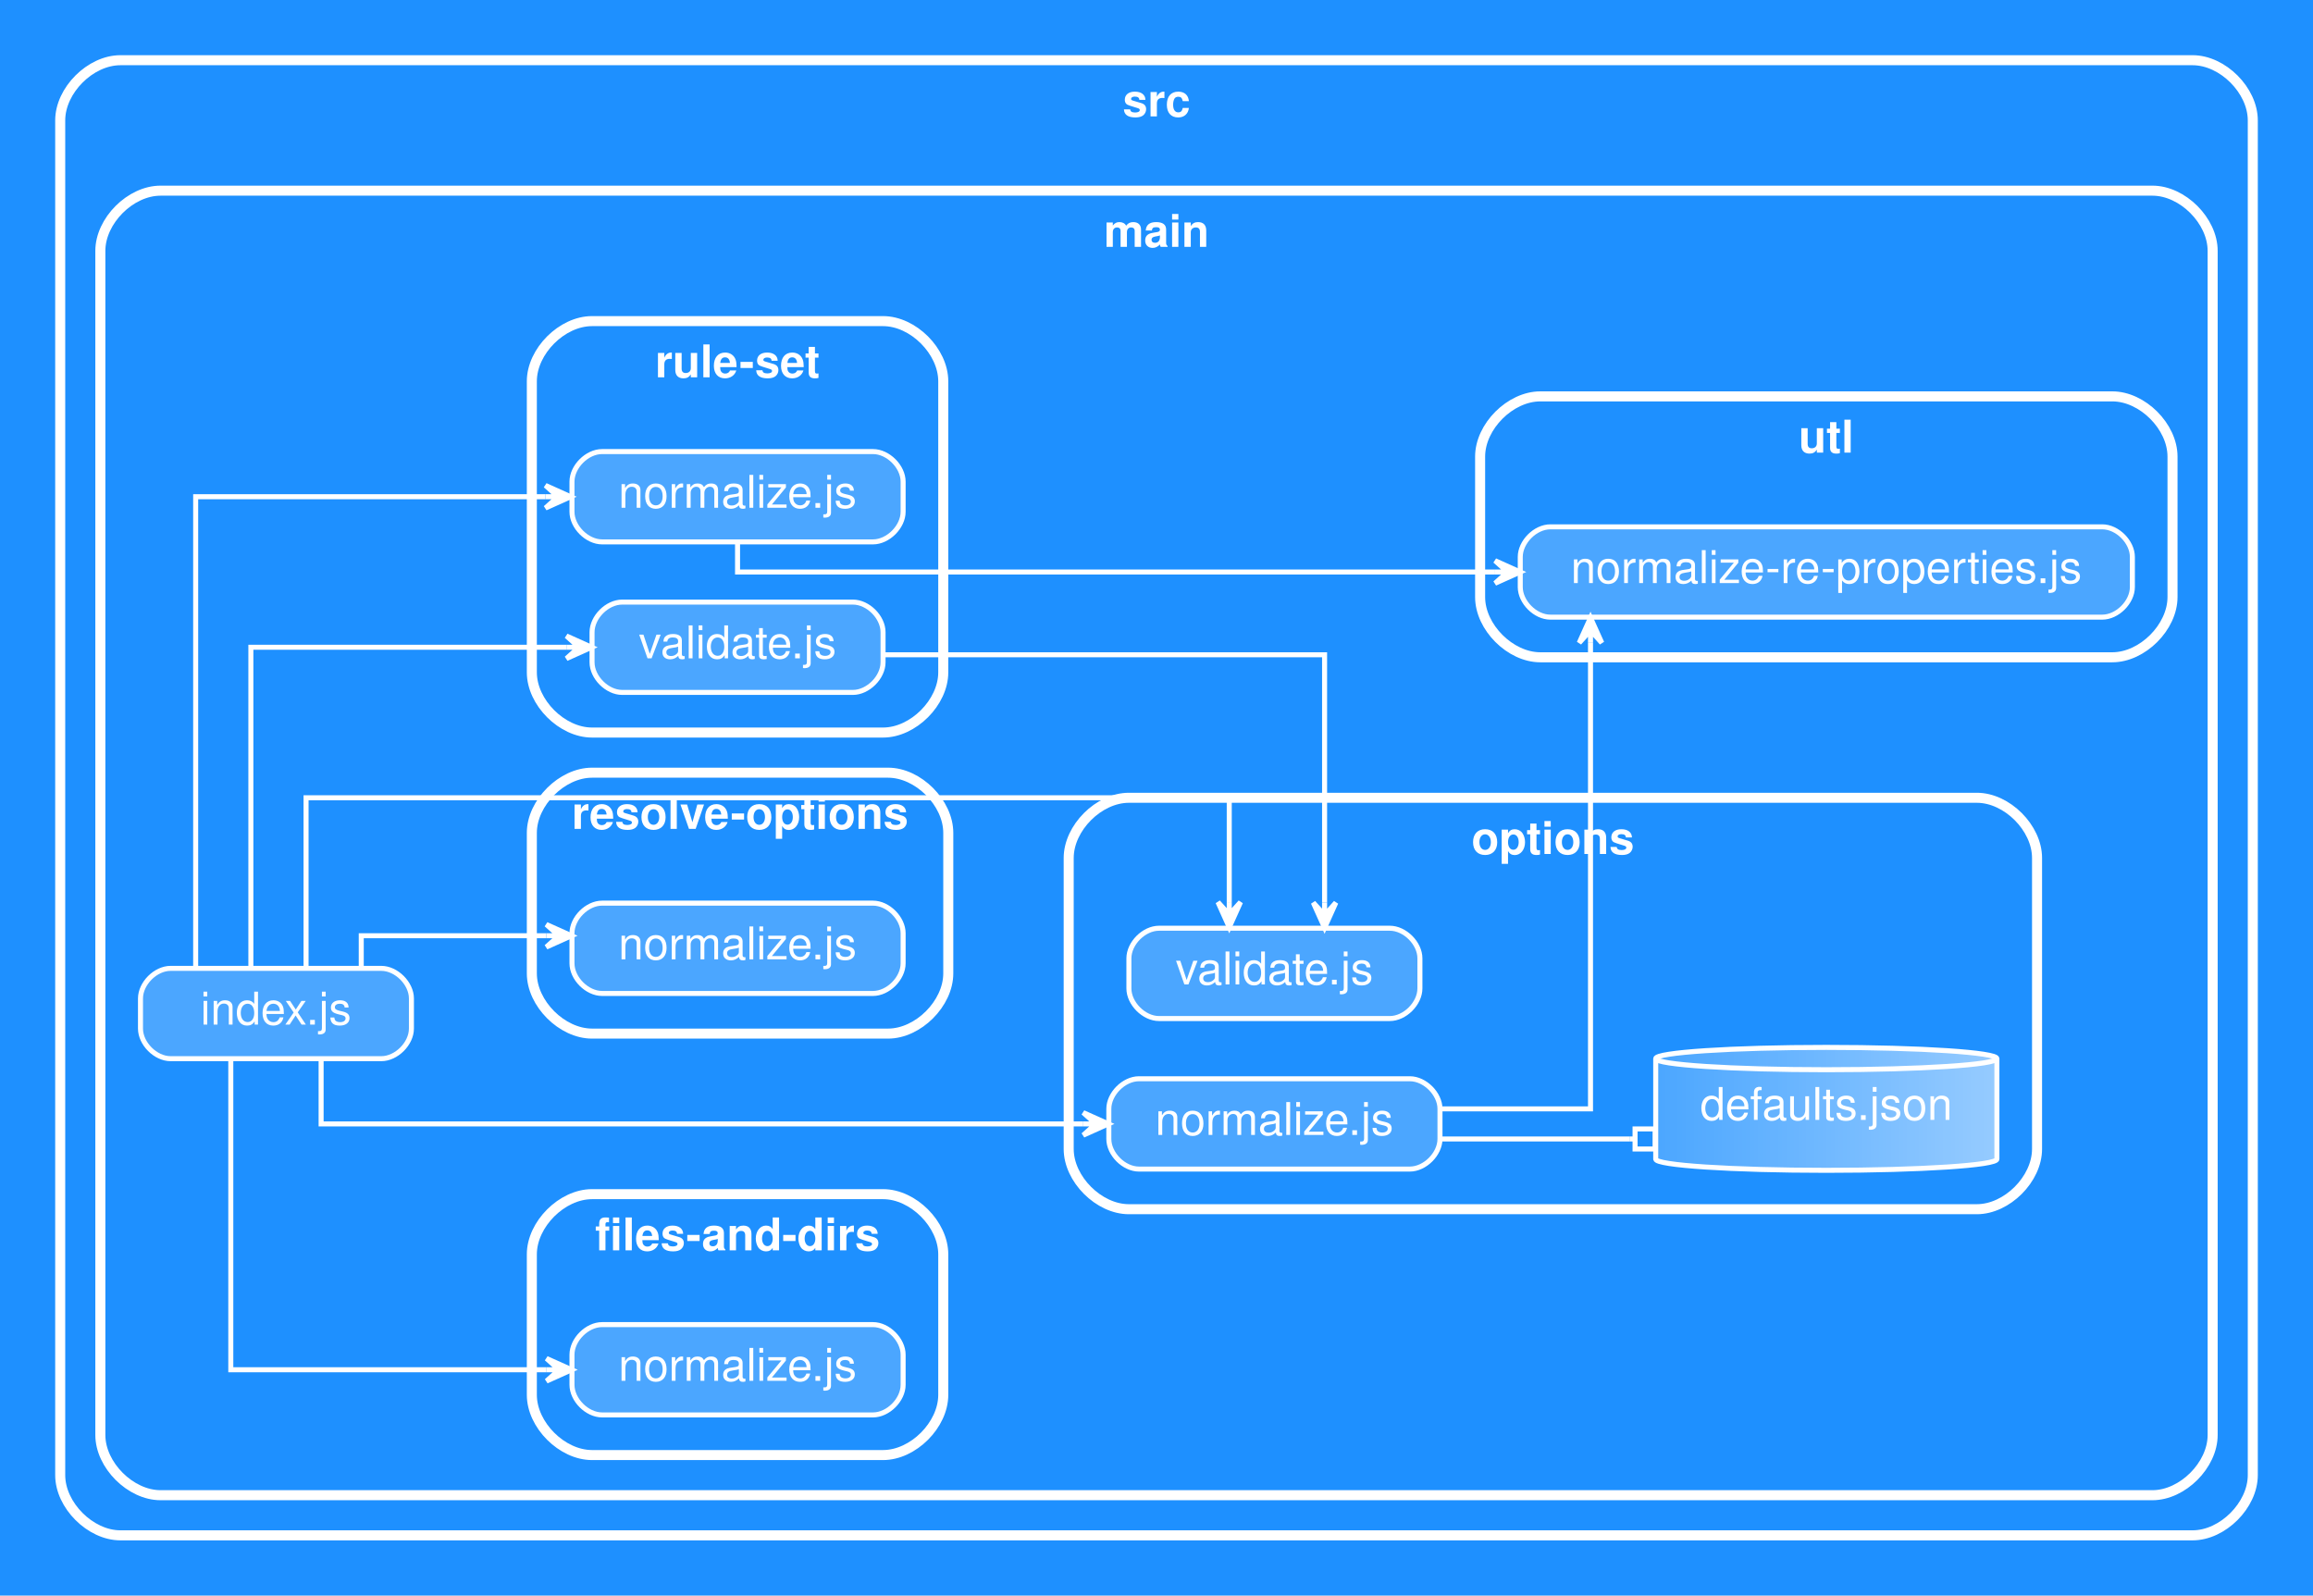
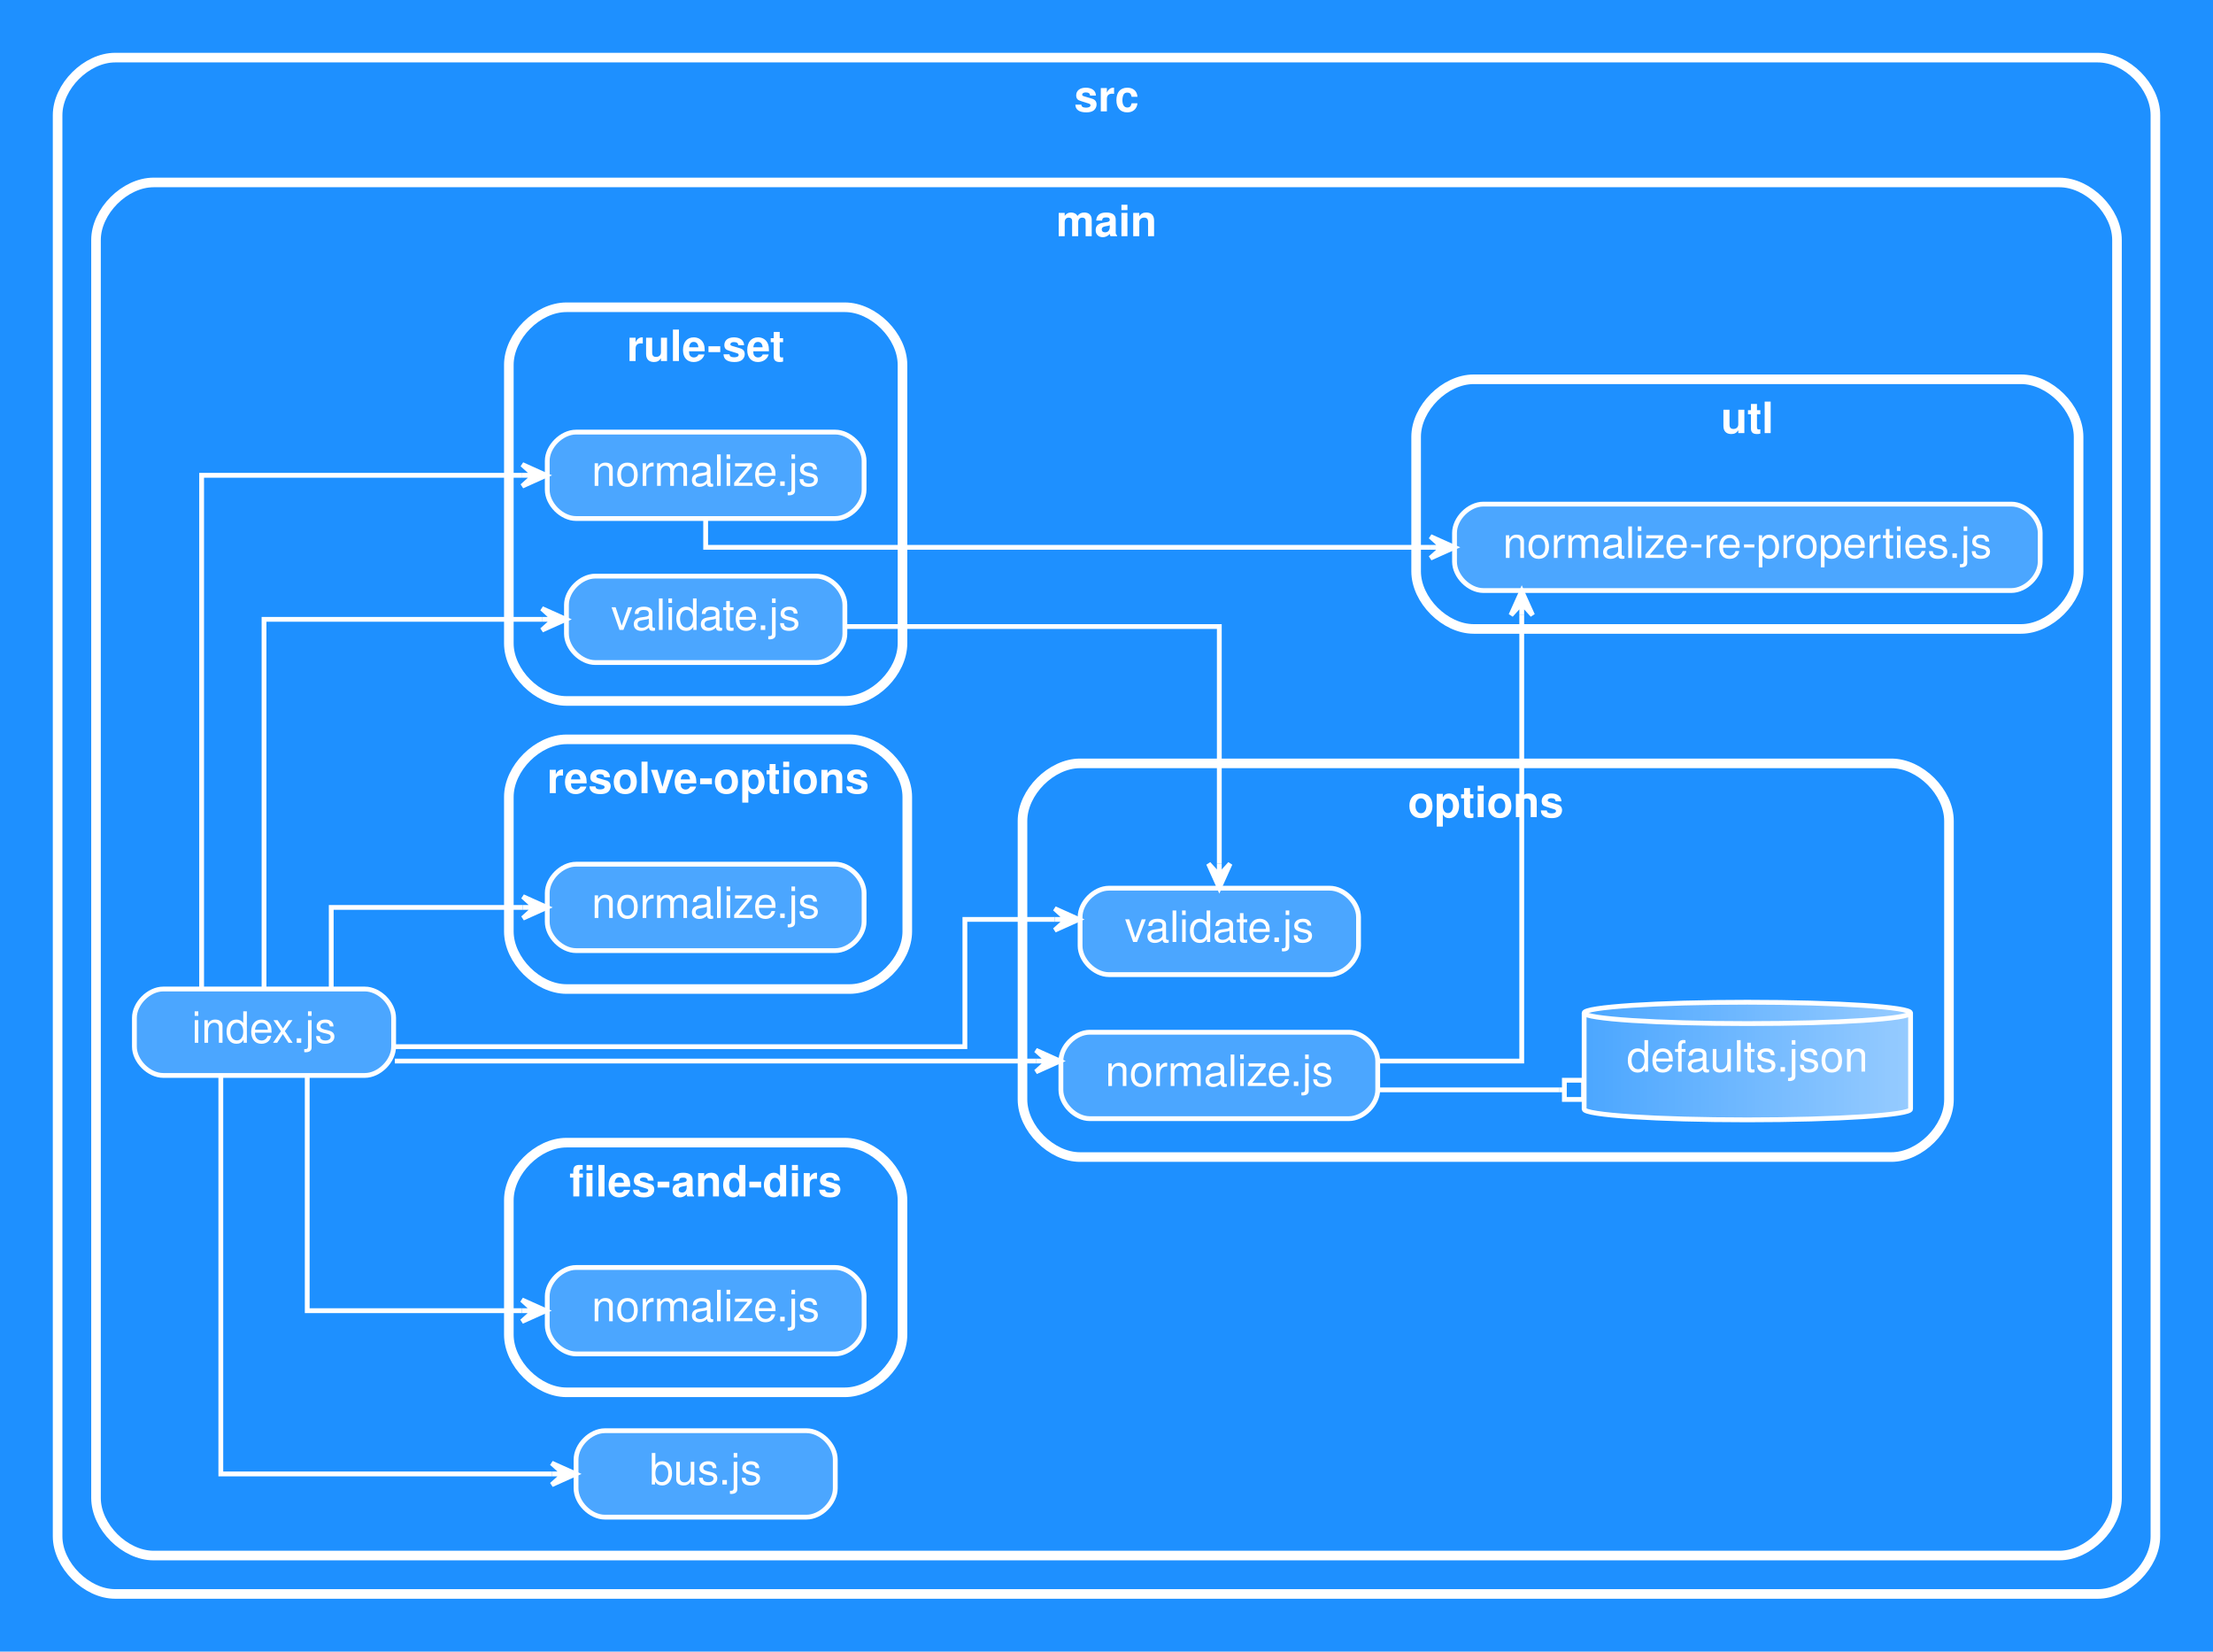
- <svg xmlns="http://www.w3.org/2000/svg" xmlns:xlink="http://www.w3.org/1999/xlink" width="461pt" height="318pt" viewBox="0.00 0.00 461.00 318.00">
-   <g id="graph0" class="graph" transform="scale(1 1) rotate(0) translate(4 314)">
-     <polygon fill="dodgerblue" stroke="transparent" points="-4,4 -4,-314 457,-314 457,4 -4,4" />
+ <svg xmlns="http://www.w3.org/2000/svg" xmlns:xlink="http://www.w3.org/1999/xlink" width="461pt" height="344pt" viewBox="0.00 0.00 461.00 344.00">
+   <g id="graph0" class="graph" transform="scale(1 1) rotate(0) translate(4 340)">
+     <polygon fill="dodgerblue" stroke="transparent" points="-4,4 -4,-340 457,-340 457,4 -4,4" />
    <g id="clust1" class="cluster">
-       <path fill="transparent" stroke="white" stroke-width="2" d="M20,-8C20,-8 433,-8 433,-8 439,-8 445,-14 445,-20 445,-20 445,-290 445,-290 445,-296 439,-302 433,-302 433,-302 20,-302 20,-302 14,-302 8,-296 8,-290 8,-290 8,-20 8,-20 8,-14 14,-8 20,-8" />
-       <text text-anchor="middle" x="226.5" y="-290.8" font-family="Helvetica,sans-Serif" font-weight="bold" font-size="9.00" fill="white">src</text>
+       <path fill="transparent" stroke="white" stroke-width="2" d="M20,-8C20,-8 433,-8 433,-8 439,-8 445,-14 445,-20 445,-20 445,-316 445,-316 445,-322 439,-328 433,-328 433,-328 20,-328 20,-328 14,-328 8,-322 8,-316 8,-316 8,-20 8,-20 8,-14 14,-8 20,-8" />
+       <text text-anchor="middle" x="226.5" y="-316.8" font-family="Helvetica,sans-Serif" font-weight="bold" font-size="9.00" fill="white">src</text>
    </g>
    <g id="clust2" class="cluster">
-       <path fill="transparent" stroke="white" stroke-width="2" d="M28,-16C28,-16 425,-16 425,-16 431,-16 437,-22 437,-28 437,-28 437,-264 437,-264 437,-270 431,-276 425,-276 425,-276 28,-276 28,-276 22,-276 16,-270 16,-264 16,-264 16,-28 16,-28 16,-22 22,-16 28,-16" />
-       <text text-anchor="middle" x="226.5" y="-264.8" font-family="Helvetica,sans-Serif" font-weight="bold" font-size="9.00" fill="white">main</text>
+       <path fill="transparent" stroke="white" stroke-width="2" d="M28,-16C28,-16 425,-16 425,-16 431,-16 437,-22 437,-28 437,-28 437,-290 437,-290 437,-296 431,-302 425,-302 425,-302 28,-302 28,-302 22,-302 16,-296 16,-290 16,-290 16,-28 16,-28 16,-22 22,-16 28,-16" />
+       <text text-anchor="middle" x="226.5" y="-290.8" font-family="Helvetica,sans-Serif" font-weight="bold" font-size="9.00" fill="white">main</text>
    </g>
    <g id="clust3" class="cluster">
-       <path fill="transparent" stroke="white" stroke-width="2" d="M114,-24C114,-24 172,-24 172,-24 178,-24 184,-30 184,-36 184,-36 184,-64 184,-64 184,-70 178,-76 172,-76 172,-76 114,-76 114,-76 108,-76 102,-70 102,-64 102,-64 102,-36 102,-36 102,-30 108,-24 114,-24" />
-       <text text-anchor="middle" x="143" y="-64.8" font-family="Helvetica,sans-Serif" font-weight="bold" font-size="9.00" fill="white">files-and-dirs</text>
+       <path fill="transparent" stroke="white" stroke-width="2" d="M114,-50C114,-50 172,-50 172,-50 178,-50 184,-56 184,-62 184,-62 184,-90 184,-90 184,-96 178,-102 172,-102 172,-102 114,-102 114,-102 108,-102 102,-96 102,-90 102,-90 102,-62 102,-62 102,-56 108,-50 114,-50" />
+       <text text-anchor="middle" x="143" y="-90.8" font-family="Helvetica,sans-Serif" font-weight="bold" font-size="9.00" fill="white">files-and-dirs</text>
    </g>
    <g id="clust4" class="cluster">
-       <path fill="transparent" stroke="white" stroke-width="2" d="M221,-73C221,-73 390,-73 390,-73 396,-73 402,-79 402,-85 402,-85 402,-143 402,-143 402,-149 396,-155 390,-155 390,-155 221,-155 221,-155 215,-155 209,-149 209,-143 209,-143 209,-85 209,-85 209,-79 215,-73 221,-73" />
-       <text text-anchor="middle" x="305.5" y="-143.8" font-family="Helvetica,sans-Serif" font-weight="bold" font-size="9.00" fill="white">options</text>
+       <path fill="transparent" stroke="white" stroke-width="2" d="M221,-99C221,-99 390,-99 390,-99 396,-99 402,-105 402,-111 402,-111 402,-169 402,-169 402,-175 396,-181 390,-181 390,-181 221,-181 221,-181 215,-181 209,-175 209,-169 209,-169 209,-111 209,-111 209,-105 215,-99 221,-99" />
+       <text text-anchor="middle" x="305.5" y="-169.8" font-family="Helvetica,sans-Serif" font-weight="bold" font-size="9.00" fill="white">options</text>
    </g>
    <g id="clust5" class="cluster">
-       <path fill="transparent" stroke="white" stroke-width="2" d="M114,-108C114,-108 173,-108 173,-108 179,-108 185,-114 185,-120 185,-120 185,-148 185,-148 185,-154 179,-160 173,-160 173,-160 114,-160 114,-160 108,-160 102,-154 102,-148 102,-148 102,-120 102,-120 102,-114 108,-108 114,-108" />
-       <text text-anchor="middle" x="143.5" y="-148.8" font-family="Helvetica,sans-Serif" font-weight="bold" font-size="9.00" fill="white">resolve-options</text>
+       <path fill="transparent" stroke="white" stroke-width="2" d="M114,-134C114,-134 173,-134 173,-134 179,-134 185,-140 185,-146 185,-146 185,-174 185,-174 185,-180 179,-186 173,-186 173,-186 114,-186 114,-186 108,-186 102,-180 102,-174 102,-174 102,-146 102,-146 102,-140 108,-134 114,-134" />
+       <text text-anchor="middle" x="143.5" y="-174.8" font-family="Helvetica,sans-Serif" font-weight="bold" font-size="9.00" fill="white">resolve-options</text>
    </g>
    <g id="clust6" class="cluster">
-       <path fill="transparent" stroke="white" stroke-width="2" d="M114,-168C114,-168 172,-168 172,-168 178,-168 184,-174 184,-180 184,-180 184,-238 184,-238 184,-244 178,-250 172,-250 172,-250 114,-250 114,-250 108,-250 102,-244 102,-238 102,-238 102,-180 102,-180 102,-174 108,-168 114,-168" />
-       <text text-anchor="middle" x="143" y="-238.8" font-family="Helvetica,sans-Serif" font-weight="bold" font-size="9.00" fill="white">rule-set</text>
+       <path fill="transparent" stroke="white" stroke-width="2" d="M114,-194C114,-194 172,-194 172,-194 178,-194 184,-200 184,-206 184,-206 184,-264 184,-264 184,-270 178,-276 172,-276 172,-276 114,-276 114,-276 108,-276 102,-270 102,-264 102,-264 102,-206 102,-206 102,-200 108,-194 114,-194" />
+       <text text-anchor="middle" x="143" y="-264.8" font-family="Helvetica,sans-Serif" font-weight="bold" font-size="9.00" fill="white">rule-set</text>
    </g>
    <g id="clust7" class="cluster">
-       <path fill="transparent" stroke="white" stroke-width="2" d="M303,-183C303,-183 417,-183 417,-183 423,-183 429,-189 429,-195 429,-195 429,-223 429,-223 429,-229 423,-235 417,-235 417,-235 303,-235 303,-235 297,-235 291,-229 291,-223 291,-223 291,-195 291,-195 291,-189 297,-183 303,-183" />
-       <text text-anchor="middle" x="360" y="-223.8" font-family="Helvetica,sans-Serif" font-weight="bold" font-size="9.00" fill="white">utl</text>
+       <path fill="transparent" stroke="white" stroke-width="2" d="M303,-209C303,-209 417,-209 417,-209 423,-209 429,-215 429,-221 429,-221 429,-249 429,-249 429,-255 423,-261 417,-261 417,-261 303,-261 303,-261 297,-261 291,-255 291,-249 291,-249 291,-221 291,-221 291,-215 297,-209 303,-209" />
+       <text text-anchor="middle" x="360" y="-249.8" font-family="Helvetica,sans-Serif" font-weight="bold" font-size="9.00" fill="white">utl</text>
    </g>
    <g id="node1" class="node">
      <g id="a_node1">
-         <a xlink:href="src/main/files-and-dirs/normalize.js" xlink:title="normalize.js">
-           <path fill="#ffffff" fill-opacity="0.2" stroke="white" d="M170,-50C170,-50 116,-50 116,-50 113,-50 110,-47 110,-44 110,-44 110,-38 110,-38 110,-35 113,-32 116,-32 116,-32 170,-32 170,-32 173,-32 176,-35 176,-38 176,-38 176,-44 176,-44 176,-47 173,-50 170,-50" />
-           <text text-anchor="middle" x="143" y="-38.8" font-family="Helvetica,sans-Serif" font-size="9.00" fill="white">normalize.js</text>
+         <a xlink:href="src/main/bus.js" xlink:title="bus.js">
+           <path fill="#ffffff" fill-opacity="0.2" stroke="white" d="M164,-42C164,-42 122,-42 122,-42 119,-42 116,-39 116,-36 116,-36 116,-30 116,-30 116,-27 119,-24 122,-24 122,-24 164,-24 164,-24 167,-24 170,-27 170,-30 170,-30 170,-36 170,-36 170,-39 167,-42 164,-42" />
+           <text text-anchor="middle" x="143" y="-30.8" font-family="Helvetica,sans-Serif" font-size="9.00" fill="white">bus.js</text>
        </a>
      </g>
    </g>
    <g id="node2" class="node">
      <g id="a_node2">
+         <a xlink:href="src/main/files-and-dirs/normalize.js" xlink:title="normalize.js">
+           <path fill="#ffffff" fill-opacity="0.2" stroke="white" d="M170,-76C170,-76 116,-76 116,-76 113,-76 110,-73 110,-70 110,-70 110,-64 110,-64 110,-61 113,-58 116,-58 116,-58 170,-58 170,-58 173,-58 176,-61 176,-64 176,-64 176,-70 176,-70 176,-73 173,-76 170,-76" />
+           <text text-anchor="middle" x="143" y="-64.8" font-family="Helvetica,sans-Serif" font-size="9.00" fill="white">normalize.js</text>
+         </a>
+       </g>
+     </g>
+     <g id="node3" class="node">
+       <g id="a_node3">
        <a xlink:href="src/main/index.js" xlink:title="index.js">
-           <path fill="#ffffff" fill-opacity="0.2" stroke="white" d="M72,-121C72,-121 30,-121 30,-121 27,-121 24,-118 24,-115 24,-115 24,-109 24,-109 24,-106 27,-103 30,-103 30,-103 72,-103 72,-103 75,-103 78,-106 78,-109 78,-109 78,-115 78,-115 78,-118 75,-121 72,-121" />
-           <text text-anchor="middle" x="51" y="-109.8" font-family="Helvetica,sans-Serif" font-size="9.00" fill="white">index.js</text>
+           <path fill="#ffffff" fill-opacity="0.2" stroke="white" d="M72,-134C72,-134 30,-134 30,-134 27,-134 24,-131 24,-128 24,-128 24,-122 24,-122 24,-119 27,-116 30,-116 30,-116 72,-116 72,-116 75,-116 78,-119 78,-122 78,-122 78,-128 78,-128 78,-131 75,-134 72,-134" />
+           <text text-anchor="middle" x="51" y="-122.8" font-family="Helvetica,sans-Serif" font-size="9.00" fill="white">index.js</text>
        </a>
      </g>
    </g>
    <g id="edge1" class="edge">
-       <path fill="none" stroke="white" d="M42,-102.72C42,-83.47 42,-41 42,-41 42,-41 104.93,-41 104.93,-41" />
-       <polygon fill="white" stroke="white" points="109.93,-41 104.93,-43.25 107.43,-41 104.93,-41 104.93,-41 104.93,-41 107.43,-41 104.93,-38.75 109.93,-41 109.93,-41" />
-     </g>
-     <g id="node3" class="node">
-       <g id="a_node3">
-         <a xlink:href="src/main/options/normalize.js" xlink:title="normalize.js">
-           <path fill="#ffffff" fill-opacity="0.2" stroke="white" d="M277,-99C277,-99 223,-99 223,-99 220,-99 217,-96 217,-93 217,-93 217,-87 217,-87 217,-84 220,-81 223,-81 223,-81 277,-81 277,-81 280,-81 283,-84 283,-87 283,-87 283,-93 283,-93 283,-96 280,-99 277,-99" />
-           <text text-anchor="middle" x="250" y="-87.8" font-family="Helvetica,sans-Serif" font-size="9.00" fill="white">normalize.js</text>
-         </a>
-       </g>
+       <path fill="none" stroke="white" d="M42,-115.84C42,-92.57 42,-33 42,-33 42,-33 110.93,-33 110.93,-33" />
+       <polygon fill="white" stroke="white" points="115.93,-33 110.93,-35.25 113.43,-33 110.93,-33 110.93,-33 110.93,-33 113.43,-33 110.93,-30.75 115.93,-33 115.93,-33" />
    </g>
    <g id="edge2" class="edge">
-       <path fill="none" stroke="white" d="M60,-102.8C60,-96.77 60,-90 60,-90 60,-90 211.9,-90 211.9,-90" />
-       <polygon fill="white" stroke="white" points="216.9,-90 211.9,-92.25 214.4,-90 211.9,-90 211.9,-90 211.9,-90 214.4,-90 211.9,-87.75 216.9,-90 216.9,-90" />
+       <path fill="none" stroke="white" d="M60,-115.94C60,-99.62 60,-67 60,-67 60,-67 104.72,-67 104.72,-67" />
+       <polygon fill="white" stroke="white" points="109.72,-67 104.72,-69.25 107.22,-67 104.72,-67 104.72,-67 104.72,-67 107.22,-67 104.72,-64.75 109.72,-67 109.72,-67" />
    </g>
    <g id="node4" class="node">
      <g id="a_node4">
-         <a xlink:href="src/main/options/validate.js" xlink:title="validate.js">
-           <path fill="#ffffff" fill-opacity="0.2" stroke="white" d="M273,-129C273,-129 227,-129 227,-129 224,-129 221,-126 221,-123 221,-123 221,-117 221,-117 221,-114 224,-111 227,-111 227,-111 273,-111 273,-111 276,-111 279,-114 279,-117 279,-117 279,-123 279,-123 279,-126 276,-129 273,-129" />
-           <text text-anchor="middle" x="250" y="-117.8" font-family="Helvetica,sans-Serif" font-size="9.00" fill="white">validate.js</text>
+         <a xlink:href="src/main/options/normalize.js" xlink:title="normalize.js">
+           <path fill="#ffffff" fill-opacity="0.2" stroke="white" d="M277,-125C277,-125 223,-125 223,-125 220,-125 217,-122 217,-119 217,-119 217,-113 217,-113 217,-110 220,-107 223,-107 223,-107 277,-107 277,-107 280,-107 283,-110 283,-113 283,-113 283,-119 283,-119 283,-122 280,-125 277,-125" />
+           <text text-anchor="middle" x="250" y="-113.8" font-family="Helvetica,sans-Serif" font-size="9.00" fill="white">normalize.js</text>
        </a>
      </g>
    </g>
    <g id="edge3" class="edge">
-       <path fill="none" stroke="white" d="M57,-121.12C57,-133.74 57,-155 57,-155 57,-155 241,-155 241,-155 241,-155 241,-134.2 241,-134.2" />
-       <polygon fill="white" stroke="white" points="241,-129.2 243.25,-134.2 241,-131.7 241,-134.2 241,-134.2 241,-134.2 241,-131.7 238.75,-134.2 241,-129.2 241,-129.2" />
+       <path fill="none" stroke="white" d="M78.25,-119C78.25,-119 211.79,-119 211.79,-119" />
+       <polygon fill="white" stroke="white" points="216.79,-119 211.79,-121.25 214.29,-119 211.79,-119 211.79,-119 211.79,-119 214.29,-119 211.79,-116.75 216.79,-119 216.79,-119" />
    </g>
    <g id="node5" class="node">
      <g id="a_node5">
-         <a xlink:href="src/main/resolve-options/normalize.js" xlink:title="normalize.js">
-           <path fill="#ffffff" fill-opacity="0.2" stroke="white" d="M170,-134C170,-134 116,-134 116,-134 113,-134 110,-131 110,-128 110,-128 110,-122 110,-122 110,-119 113,-116 116,-116 116,-116 170,-116 170,-116 173,-116 176,-119 176,-122 176,-122 176,-128 176,-128 176,-131 173,-134 170,-134" />
-           <text text-anchor="middle" x="143" y="-122.8" font-family="Helvetica,sans-Serif" font-size="9.00" fill="white">normalize.js</text>
+         <a xlink:href="src/main/options/validate.js" xlink:title="validate.js">
+           <path fill="#ffffff" fill-opacity="0.2" stroke="white" d="M273,-155C273,-155 227,-155 227,-155 224,-155 221,-152 221,-149 221,-149 221,-143 221,-143 221,-140 224,-137 227,-137 227,-137 273,-137 273,-137 276,-137 279,-140 279,-143 279,-143 279,-149 279,-149 279,-152 276,-155 273,-155" />
+           <text text-anchor="middle" x="250" y="-143.8" font-family="Helvetica,sans-Serif" font-size="9.00" fill="white">validate.js</text>
        </a>
      </g>
    </g>
    <g id="edge4" class="edge">
-       <path fill="none" stroke="white" d="M68,-121.2C68,-124.53 68,-127.5 68,-127.5 68,-127.5 104.89,-127.5 104.89,-127.5" />
-       <polygon fill="white" stroke="white" points="109.89,-127.5 104.89,-129.75 107.39,-127.5 104.89,-127.5 104.89,-127.5 104.89,-127.5 107.39,-127.5 104.89,-125.25 109.89,-127.5 109.89,-127.5" />
+       <path fill="none" stroke="white" d="M78.12,-122C120.34,-122 197,-122 197,-122 197,-122 197,-148.5 197,-148.5 197,-148.5 215.71,-148.5 215.71,-148.5" />
+       <polygon fill="white" stroke="white" points="220.71,-148.5 215.71,-150.75 218.21,-148.5 215.71,-148.5 215.71,-148.5 215.71,-148.5 218.21,-148.5 215.71,-146.25 220.71,-148.5 220.71,-148.5" />
    </g>
    <g id="node6" class="node">
      <g id="a_node6">
-         <a xlink:href="src/main/rule-set/normalize.js" xlink:title="normalize.js">
-           <path fill="#ffffff" fill-opacity="0.2" stroke="white" d="M170,-224C170,-224 116,-224 116,-224 113,-224 110,-221 110,-218 110,-218 110,-212 110,-212 110,-209 113,-206 116,-206 116,-206 170,-206 170,-206 173,-206 176,-209 176,-212 176,-212 176,-218 176,-218 176,-221 173,-224 170,-224" />
-           <text text-anchor="middle" x="143" y="-212.8" font-family="Helvetica,sans-Serif" font-size="9.00" fill="white">normalize.js</text>
+         <a xlink:href="src/main/resolve-options/normalize.js" xlink:title="normalize.js">
+           <path fill="#ffffff" fill-opacity="0.2" stroke="white" d="M170,-160C170,-160 116,-160 116,-160 113,-160 110,-157 110,-154 110,-154 110,-148 110,-148 110,-145 113,-142 116,-142 116,-142 170,-142 170,-142 173,-142 176,-145 176,-148 176,-148 176,-154 176,-154 176,-157 173,-160 170,-160" />
+           <text text-anchor="middle" x="143" y="-148.8" font-family="Helvetica,sans-Serif" font-size="9.00" fill="white">normalize.js</text>
        </a>
      </g>
    </g>
    <g id="edge5" class="edge">
-       <path fill="none" stroke="white" d="M35,-121.14C35,-146.35 35,-215 35,-215 35,-215 104.72,-215 104.72,-215" />
-       <polygon fill="white" stroke="white" points="109.72,-215 104.72,-217.25 107.22,-215 104.72,-215 104.72,-215 104.72,-215 107.22,-215 104.72,-212.75 109.72,-215 109.72,-215" />
+       <path fill="none" stroke="white" d="M65,-134.09C65,-141.59 65,-151 65,-151 65,-151 104.92,-151 104.92,-151" />
+       <polygon fill="white" stroke="white" points="109.92,-151 104.92,-153.25 107.42,-151 104.92,-151 104.92,-151 104.92,-151 107.42,-151 104.92,-148.75 109.92,-151 109.92,-151" />
    </g>
    <g id="node7" class="node">
      <g id="a_node7">
-         <a xlink:href="src/main/rule-set/validate.js" xlink:title="validate.js">
-           <path fill="#ffffff" fill-opacity="0.2" stroke="white" d="M166,-194C166,-194 120,-194 120,-194 117,-194 114,-191 114,-188 114,-188 114,-182 114,-182 114,-179 117,-176 120,-176 120,-176 166,-176 166,-176 169,-176 172,-179 172,-182 172,-182 172,-188 172,-188 172,-191 169,-194 166,-194" />
-           <text text-anchor="middle" x="143" y="-182.8" font-family="Helvetica,sans-Serif" font-size="9.00" fill="white">validate.js</text>
+         <a xlink:href="src/main/rule-set/normalize.js" xlink:title="normalize.js">
+           <path fill="#ffffff" fill-opacity="0.2" stroke="white" d="M170,-250C170,-250 116,-250 116,-250 113,-250 110,-247 110,-244 110,-244 110,-238 110,-238 110,-235 113,-232 116,-232 116,-232 170,-232 170,-232 173,-232 176,-235 176,-238 176,-238 176,-244 176,-244 176,-247 173,-250 170,-250" />
+           <text text-anchor="middle" x="143" y="-238.8" font-family="Helvetica,sans-Serif" font-size="9.00" fill="white">normalize.js</text>
        </a>
      </g>
    </g>
    <g id="edge6" class="edge">
-       <path fill="none" stroke="white" d="M46,-121.25C46,-140.89 46,-185 46,-185 46,-185 108.9,-185 108.9,-185" />
-       <polygon fill="white" stroke="white" points="113.9,-185 108.9,-187.25 111.4,-185 108.9,-185 108.9,-185 108.9,-185 111.4,-185 108.9,-182.75 113.9,-185 113.9,-185" />
+       <path fill="none" stroke="white" d="M38,-134.1C38,-161.45 38,-241 38,-241 38,-241 104.78,-241 104.78,-241" />
+       <polygon fill="white" stroke="white" points="109.78,-241 104.78,-243.25 107.28,-241 104.78,-241 104.78,-241 104.78,-241 107.28,-241 104.78,-238.75 109.78,-241 109.78,-241" />
    </g>
    <g id="node8" class="node">
      <g id="a_node8">
+         <a xlink:href="src/main/rule-set/validate.js" xlink:title="validate.js">
+           <path fill="#ffffff" fill-opacity="0.2" stroke="white" d="M166,-220C166,-220 120,-220 120,-220 117,-220 114,-217 114,-214 114,-214 114,-208 114,-208 114,-205 117,-202 120,-202 120,-202 166,-202 166,-202 169,-202 172,-205 172,-208 172,-208 172,-214 172,-214 172,-217 169,-220 166,-220" />
+           <text text-anchor="middle" x="143" y="-208.8" font-family="Helvetica,sans-Serif" font-size="9.00" fill="white">validate.js</text>
+         </a>
+       </g>
+     </g>
+     <g id="edge7" class="edge">
+       <path fill="none" stroke="white" d="M51,-134.2C51,-156.39 51,-211 51,-211 51,-211 108.89,-211 108.89,-211" />
+       <polygon fill="white" stroke="white" points="113.89,-211 108.89,-213.25 111.39,-211 108.89,-211 108.89,-211 108.89,-211 111.39,-211 108.89,-208.75 113.89,-211 113.89,-211" />
+     </g>
+     <g id="node9" class="node">
+       <g id="a_node9">
        <a xlink:href="src/main/options/defaults.json" xlink:title="defaults.json">
          <defs>
-             <linearGradient id="l_0" gradientUnits="userSpaceOnUse" x1="326" y1="-93" x2="394" y2="-93">
+             <linearGradient id="l_0" gradientUnits="userSpaceOnUse" x1="326" y1="-119" x2="394" y2="-119">
              <stop offset="0" style="stop-color:#ffffff;stop-opacity:0.2;" />
              <stop offset="1" style="stop-color:#ffffff;stop-opacity:0.533;" />
            </linearGradient>
          </defs>
-           <path fill="url(#l_0)" stroke="white" d="M394,-103.02C394,-104.25 378.76,-105.25 360,-105.25 341.24,-105.25 326,-104.25 326,-103.02 326,-103.02 326,-82.98 326,-82.98 326,-81.75 341.24,-80.75 360,-80.75 378.76,-80.75 394,-81.75 394,-82.98 394,-82.98 394,-103.02 394,-103.02" />
-           <path fill="none" stroke="white" d="M394,-103.02C394,-101.79 378.76,-100.8 360,-100.8 341.24,-100.8 326,-101.79 326,-103.02" />
-           <text text-anchor="middle" x="360" y="-90.8" font-family="Helvetica,sans-Serif" font-size="9.00" fill="white">defaults.json</text>
+           <path fill="url(#l_0)" stroke="white" d="M394,-129.02C394,-130.25 378.76,-131.25 360,-131.25 341.24,-131.25 326,-130.25 326,-129.02 326,-129.02 326,-108.98 326,-108.98 326,-107.75 341.24,-106.75 360,-106.75 378.76,-106.75 394,-107.75 394,-108.98 394,-108.98 394,-129.02 394,-129.02" />
+           <path fill="none" stroke="white" d="M394,-129.02C394,-127.79 378.76,-126.8 360,-126.8 341.24,-126.8 326,-127.79 326,-129.02" />
+           <text text-anchor="middle" x="360" y="-116.8" font-family="Helvetica,sans-Serif" font-size="9.00" fill="white">defaults.json</text>
+         </a>
+       </g>
+     </g>
+     <g id="edge9" class="edge">
+       <path fill="none" stroke="white" d="M283,-113C283,-113 320.88,-113 320.88,-113" />
+       <polygon fill="none" stroke="white" points="325.88,-111 325.88,-115 321.88,-115 321.88,-111 325.88,-111" />
+       <polyline fill="none" stroke="white" points="321.88,-113 320.88,-113 " />
+     </g>
+     <g id="node10" class="node">
+       <g id="a_node10">
+         <a xlink:href="src/main/utl/normalize-re-properties.js" xlink:title="normalize-re-properties.js">
+           <path fill="#ffffff" fill-opacity="0.2" stroke="white" d="M415,-235C415,-235 305,-235 305,-235 302,-235 299,-232 299,-229 299,-229 299,-223 299,-223 299,-220 302,-217 305,-217 305,-217 415,-217 415,-217 418,-217 421,-220 421,-223 421,-223 421,-229 421,-229 421,-232 418,-235 415,-235" />
+           <text text-anchor="middle" x="360" y="-223.8" font-family="Helvetica,sans-Serif" font-size="9.00" fill="white">normalize-re-properties.js</text>
        </a>
      </g>
    </g>
    <g id="edge8" class="edge">
-       <path fill="none" stroke="white" d="M283,-87C283,-87 320.88,-87 320.88,-87" />
-       <polygon fill="none" stroke="white" points="325.88,-85 325.88,-89 321.88,-89 321.88,-85 325.88,-85" />
-       <polyline fill="none" stroke="white" points="321.88,-87 320.88,-87 " />
-     </g>
-     <g id="node9" class="node">
-       <g id="a_node9">
-         <a xlink:href="src/main/utl/normalize-re-properties.js" xlink:title="normalize-re-properties.js">
-           <path fill="#ffffff" fill-opacity="0.2" stroke="white" d="M415,-209C415,-209 305,-209 305,-209 302,-209 299,-206 299,-203 299,-203 299,-197 299,-197 299,-194 302,-191 305,-191 305,-191 415,-191 415,-191 418,-191 421,-194 421,-197 421,-197 421,-203 421,-203 421,-206 418,-209 415,-209" />
-           <text text-anchor="middle" x="360" y="-197.8" font-family="Helvetica,sans-Serif" font-size="9.00" fill="white">normalize-re-properties.js</text>
-         </a>
-       </g>
-     </g>
-     <g id="edge7" class="edge">
-       <path fill="none" stroke="white" d="M283.34,-93C298.46,-93 313,-93 313,-93 313,-93 313,-185.88 313,-185.88" />
-       <polygon fill="white" stroke="white" points="313,-190.88 310.75,-185.88 313,-188.38 313,-185.88 313,-185.88 313,-185.88 313,-188.38 315.25,-185.88 313,-190.88 313,-190.88" />
-     </g>
-     <g id="edge9" class="edge">
-       <path fill="none" stroke="white" d="M143,-205.76C143,-202.67 143,-200 143,-200 143,-200 293.98,-200 293.98,-200" />
-       <polygon fill="white" stroke="white" points="298.98,-200 293.98,-202.25 296.48,-200 293.98,-200 293.98,-200 293.98,-200 296.48,-200 293.98,-197.75 298.98,-200 298.98,-200" />
+       <path fill="none" stroke="white" d="M283.34,-119C298.46,-119 313,-119 313,-119 313,-119 313,-211.88 313,-211.88" />
+       <polygon fill="white" stroke="white" points="313,-216.88 310.75,-211.88 313,-214.38 313,-211.88 313,-211.88 313,-211.88 313,-214.38 315.25,-211.88 313,-216.88 313,-216.88" />
    </g>
    <g id="edge10" class="edge">
-       <path fill="none" stroke="white" d="M172.22,-183.5C206.88,-183.5 260,-183.5 260,-183.5 260,-183.5 260,-134.1 260,-134.1" />
-       <polygon fill="white" stroke="white" points="260,-129.1 262.25,-134.1 260,-131.6 260,-134.1 260,-134.1 260,-134.1 260,-131.6 257.75,-134.1 260,-129.1 260,-129.1" />
+       <path fill="none" stroke="white" d="M143,-231.76C143,-228.67 143,-226 143,-226 143,-226 293.98,-226 293.98,-226" />
+       <polygon fill="white" stroke="white" points="298.98,-226 293.98,-228.25 296.48,-226 293.98,-226 293.98,-226 293.98,-226 296.48,-226 293.98,-223.75 298.98,-226 298.98,-226" />
+     </g>
+     <g id="edge11" class="edge">
+       <path fill="none" stroke="white" d="M172.24,-209.5C203.92,-209.5 250,-209.5 250,-209.5 250,-209.5 250,-160.1 250,-160.1" />
+       <polygon fill="white" stroke="white" points="250,-155.1 252.25,-160.1 250,-157.6 250,-160.1 250,-160.1 250,-160.1 250,-157.6 247.75,-160.1 250,-155.1 250,-155.1" />
    </g>
  </g>
</svg>
